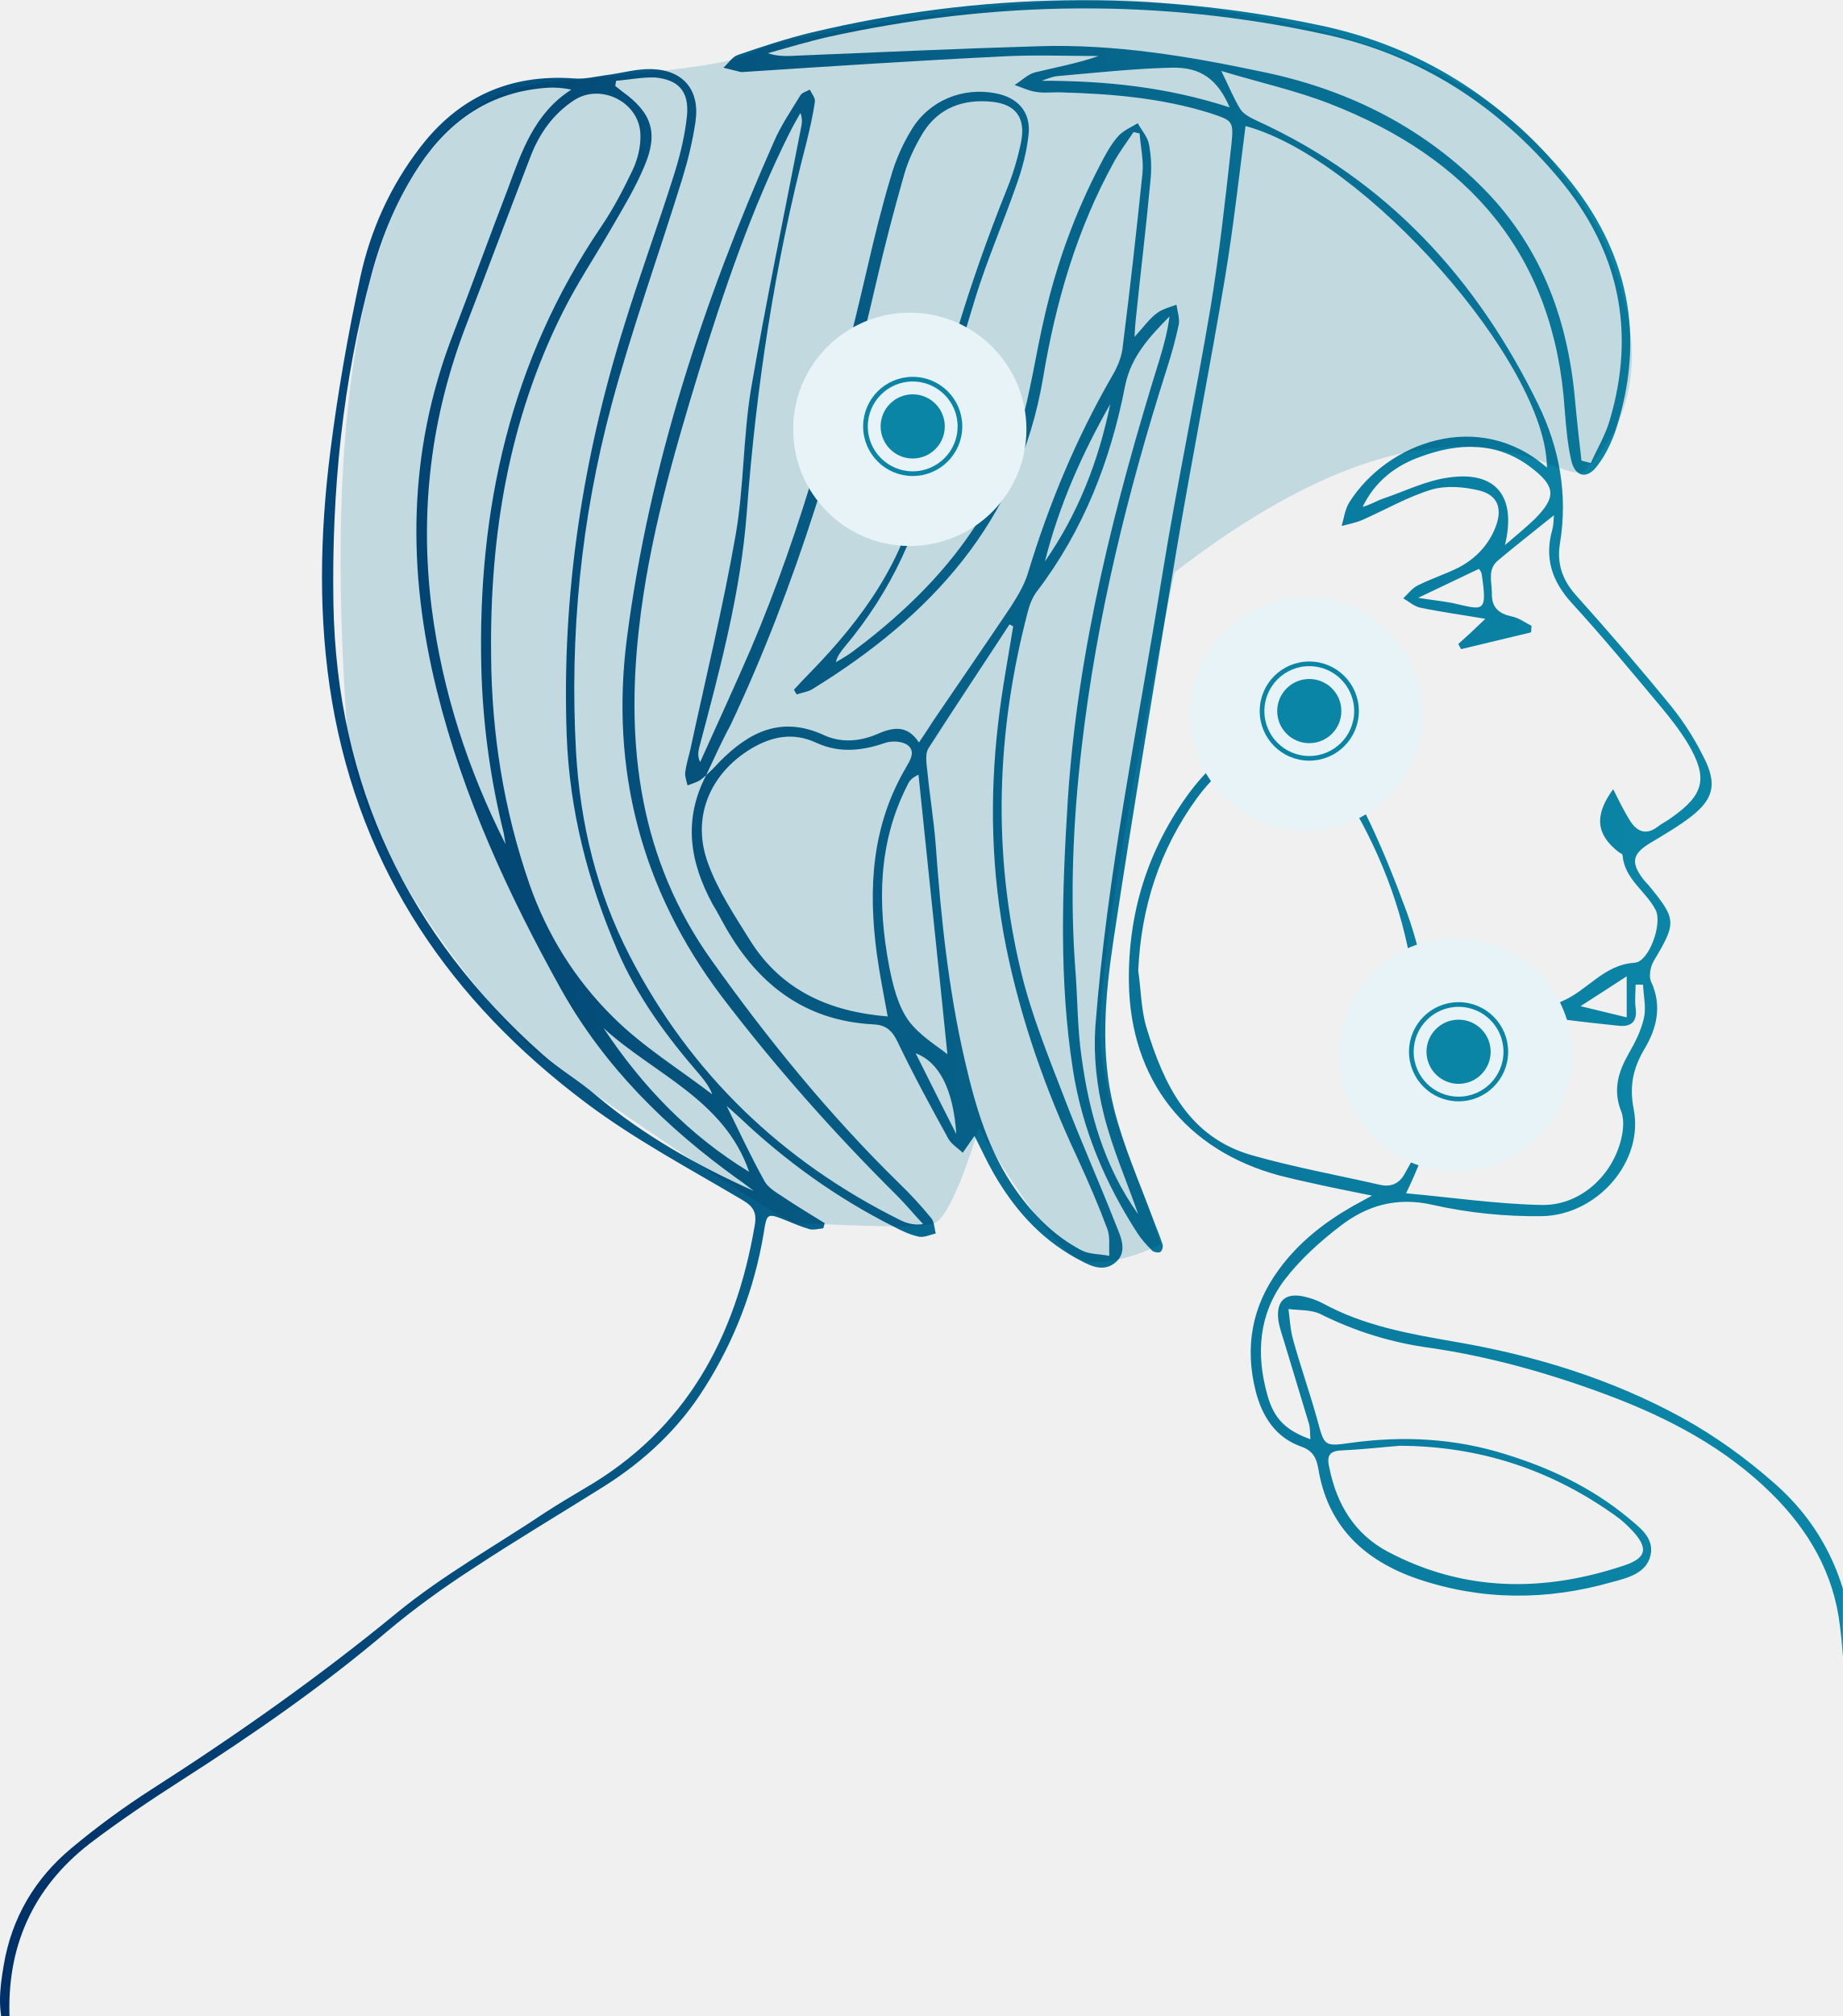
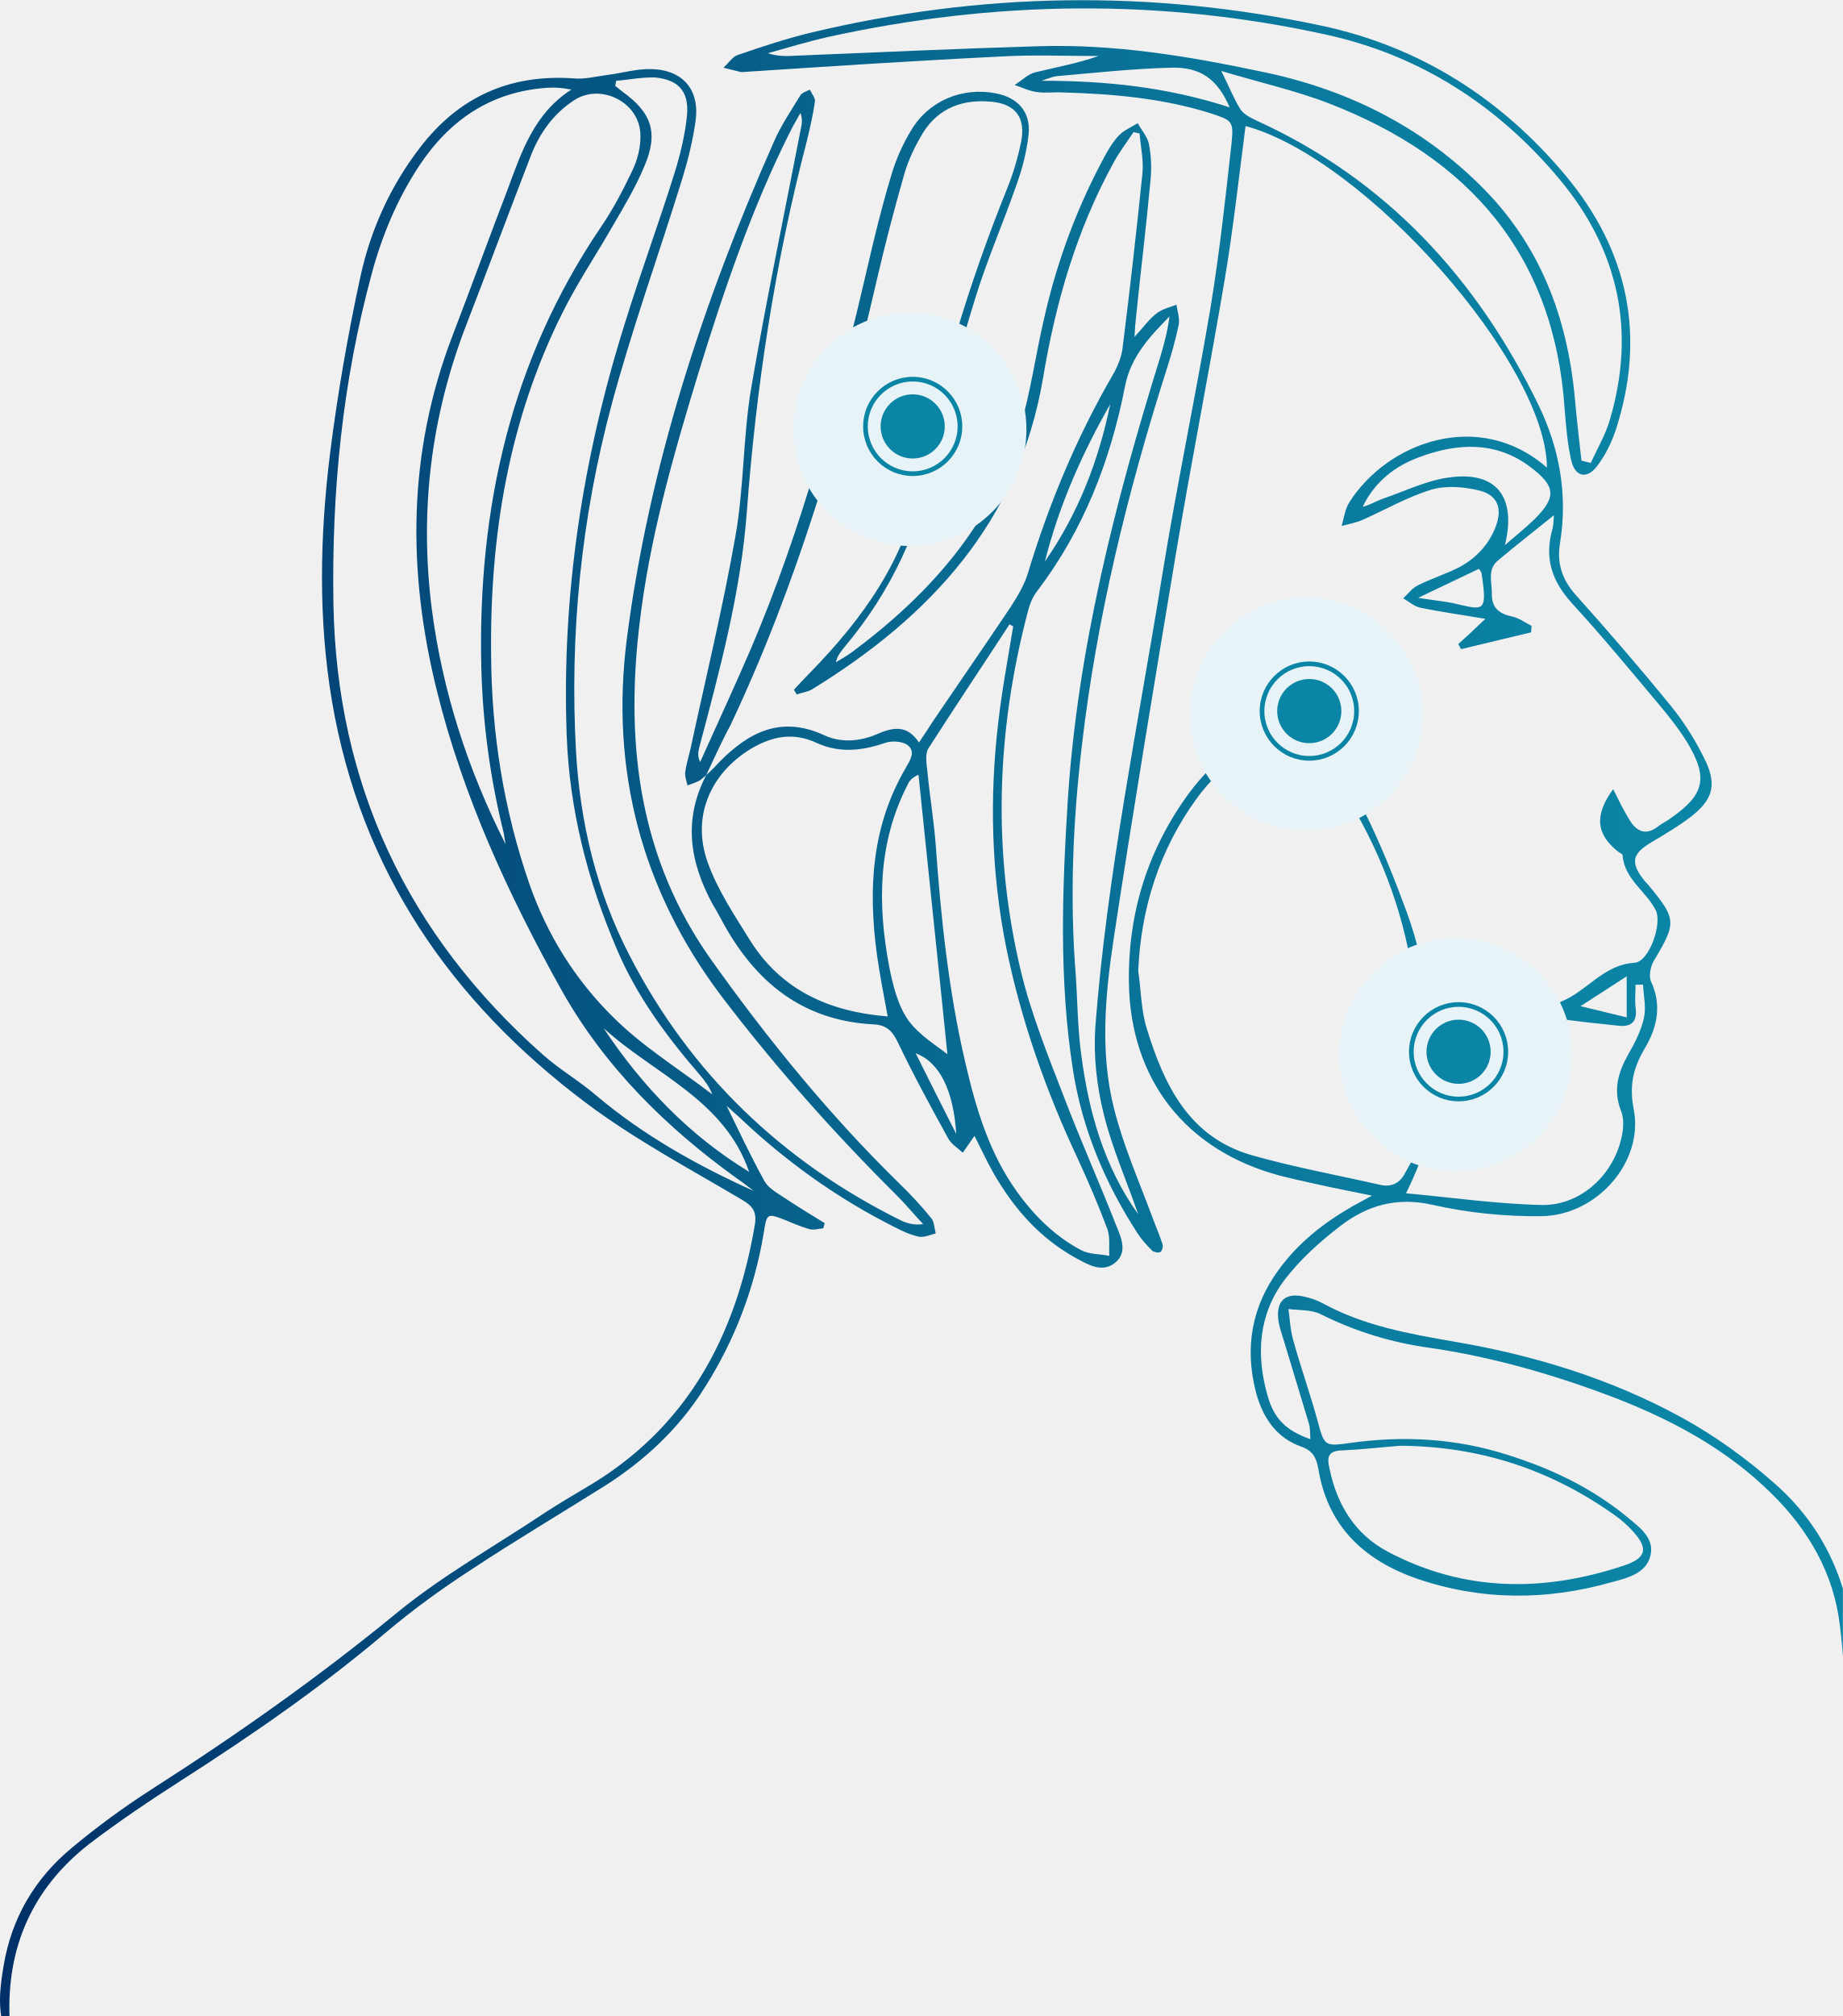
- <svg xmlns="http://www.w3.org/2000/svg" width="395" height="432" viewBox="0 0 395 432" fill="none">
+ <svg xmlns="http://www.w3.org/2000/svg" viewBox="0 0 395 432" fill="none">
  <g clip-path="url(#clip0_13_3779)">
    <path d="M151.363 166.106C150.863 166.506 150.363 167.006 149.863 167.306C149.063 167.706 148.163 168.006 147.363 168.306C147.163 167.406 146.763 166.406 146.863 165.506C147.063 163.906 147.563 162.306 147.963 160.606C151.263 145.306 154.963 130.106 157.663 114.706C159.463 104.406 159.263 93.706 160.963 83.406C164.163 64.706 168.063 46.105 171.663 27.506C171.863 26.506 172.063 25.605 171.563 24.206C170.763 25.605 169.963 27.006 169.263 28.405C161.063 44.806 155.163 62.206 149.763 79.706C144.263 97.706 139.063 115.806 136.963 134.606C134.063 160.006 137.163 184.206 152.463 205.706C164.563 222.706 177.663 238.806 192.563 253.406C195.063 255.806 197.463 258.406 199.663 261.106C200.263 261.906 200.263 263.206 200.563 264.306C199.363 264.606 198.063 265.206 196.963 265.006C195.063 264.606 193.163 263.706 191.463 262.806C179.363 256.706 168.363 248.806 158.563 239.506C157.563 238.606 156.563 237.706 155.563 236.806C155.463 236.706 155.263 236.806 155.663 236.806C158.263 242.106 160.863 247.706 163.863 253.106C164.563 254.406 166.163 255.406 167.563 256.306C170.563 258.306 173.663 260.206 176.763 262.106C176.663 262.506 176.563 262.806 176.463 263.206C175.463 263.306 174.463 263.606 173.563 263.406C171.763 262.906 170.163 262.206 168.463 261.506C164.363 259.906 164.363 259.906 163.663 264.406C161.663 276.206 157.463 287.206 151.063 297.306C145.563 306.106 138.163 313.006 129.463 318.506C120.063 324.406 110.463 330.106 101.063 336.306C94.763 340.406 88.663 344.806 82.963 349.606C69.063 361.406 54.163 371.706 38.863 381.506C32.163 385.806 25.463 390.306 19.163 395.106C6.963 404.606 1.363 417.306 2.063 432.706C2.063 433.706 1.863 434.706 1.263 435.706C-0.637 430.906 -0.037 426.106 0.763 421.306C2.463 411.006 7.463 402.506 15.463 395.906C20.863 391.406 26.463 387.306 32.363 383.506C50.663 371.806 68.263 359.406 85.063 345.606C94.963 337.506 106.263 331.206 116.863 324.106C119.663 322.306 122.463 320.606 125.363 318.906C147.063 306.306 157.663 286.606 161.763 262.606C162.263 259.806 161.463 258.506 159.063 257.106C147.763 250.406 136.063 244.206 125.563 236.306C96.663 214.606 77.363 186.606 71.163 150.306C68.163 132.506 68.563 114.706 70.763 97.005C72.363 84.305 74.563 71.706 77.263 59.206C79.463 49.206 83.663 39.906 89.963 31.706C98.263 20.805 109.263 15.806 123.063 16.805C125.263 17.006 127.663 16.405 129.863 16.105C133.163 15.706 136.463 14.706 139.663 14.806C146.463 15.005 150.063 19.305 149.063 26.105C148.463 30.206 147.463 34.306 146.263 38.206C141.263 54.406 135.463 70.406 131.063 86.805C124.563 111.106 122.063 135.906 123.463 161.106C124.363 176.406 127.863 191.106 134.963 204.806C147.963 230.006 167.563 248.806 192.863 261.406C194.263 262.106 195.863 262.606 197.863 262.306C195.963 260.306 194.263 258.206 192.263 256.206C178.763 242.806 166.163 228.606 154.663 213.506C137.463 190.706 130.763 164.906 134.363 136.806C139.163 99.706 150.763 64.505 165.863 30.405C167.363 26.905 169.563 23.706 171.563 20.405C171.963 19.805 172.863 19.605 173.563 19.206C173.963 20.006 174.763 21.006 174.663 21.706C174.263 24.706 173.563 27.605 172.863 30.506C166.063 56.505 162.063 83.005 160.063 109.806C158.763 127.006 154.263 143.606 149.863 160.206C149.663 161.106 149.463 162.006 150.063 163.306C153.663 155.306 157.363 147.306 160.863 139.206C172.163 112.706 179.463 85.106 185.963 57.105C187.463 50.605 189.063 44.105 190.963 37.806C191.963 34.306 193.463 30.905 195.363 27.805C199.163 21.506 206.363 18.605 213.463 20.006C218.163 20.905 220.963 24.006 220.463 28.805C220.063 32.605 219.063 36.306 217.763 39.906C214.963 47.906 211.563 55.706 209.063 63.806C205.663 74.906 202.363 86.206 200.263 97.606C197.363 113.106 191.063 126.706 180.963 138.706C180.263 139.606 179.463 140.506 179.163 141.906C180.363 141.206 181.563 140.506 182.663 139.706C199.163 127.406 212.563 112.506 218.463 92.305C220.863 84.305 221.963 76.005 223.863 67.906C226.463 56.505 230.463 45.505 235.863 35.206C236.963 33.105 238.063 31.006 239.563 29.305C240.663 28.006 242.363 27.305 243.863 26.405C244.663 27.905 245.963 29.305 246.263 30.905C246.763 33.505 246.863 36.206 246.563 38.906C245.663 48.706 244.463 58.406 243.463 68.206C243.363 69.206 243.263 70.206 243.163 72.206C245.163 70.005 246.363 68.305 247.963 67.106C249.163 66.206 250.763 65.805 252.163 65.305C252.363 66.706 252.863 68.206 252.663 69.505C251.963 72.805 251.063 76.005 250.063 79.106C241.663 105.506 235.063 132.306 231.863 159.906C229.963 176.106 229.263 192.406 230.563 208.806C230.963 214.606 230.963 220.406 231.763 226.106C233.363 238.306 236.663 250.006 243.963 260.206C241.463 253.006 238.363 246.006 236.563 238.706C235.063 232.706 234.363 226.306 234.763 220.106C237.263 187.406 243.963 155.206 249.163 122.906C252.263 103.806 256.263 84.906 259.463 65.906C261.363 54.306 262.663 42.505 263.963 30.706C264.463 25.805 264.063 25.805 259.263 24.206C248.963 21.006 238.363 20.105 227.663 19.805C225.863 19.706 223.963 20.006 222.163 19.706C220.563 19.506 218.963 18.706 217.463 18.206C218.963 17.305 220.263 15.905 221.863 15.505C226.363 14.405 230.863 13.605 235.463 12.005C228.463 12.005 221.463 11.706 214.563 12.105C196.263 13.005 177.963 14.206 159.663 15.405C159.363 15.405 158.963 15.505 158.663 15.405C157.463 15.105 156.263 14.806 155.063 14.505C156.063 13.605 156.963 12.206 158.063 11.806C163.263 10.005 168.463 8.306 173.763 7.006C210.163 -1.694 246.663 -2.294 283.263 5.506C304.363 10.005 321.763 21.105 335.563 37.605C349.063 53.806 352.863 72.106 346.263 92.305C345.363 94.906 344.063 97.606 342.363 99.805C340.163 102.806 337.563 102.206 336.763 98.606C335.963 95.106 335.663 91.406 335.363 87.706C333.163 54.605 314.863 33.806 284.963 22.206C277.763 19.405 270.063 17.706 261.763 15.206C263.463 18.605 264.463 21.206 265.863 23.405C266.563 24.506 268.163 25.305 269.463 25.905C297.263 38.605 316.563 59.706 329.763 86.805C334.263 96.106 336.063 106.006 334.363 116.406C333.663 120.606 334.763 124.106 337.663 127.406C344.663 135.206 351.563 143.206 358.163 151.306C361.163 155.006 363.763 159.206 365.763 163.506C367.963 168.506 366.863 171.506 362.563 174.906C359.863 177.006 356.763 178.806 353.763 180.606C349.963 182.906 349.463 184.706 352.063 188.206C352.463 188.706 352.863 189.206 353.363 189.706C359.363 197.006 359.363 197.706 354.463 205.906C353.763 207.106 353.363 209.106 353.863 210.306C356.263 215.406 355.163 220.206 352.563 224.606C350.063 228.806 349.163 232.606 350.163 237.706C352.363 248.906 342.363 260.406 330.463 260.606C322.663 260.706 314.763 259.906 307.163 258.206C299.363 256.406 292.963 258.306 287.163 262.806C282.863 266.106 278.663 269.906 275.363 274.206C269.763 281.606 269.163 290.206 271.663 299.006C273.063 304.006 275.563 306.506 280.863 308.406C280.763 307.206 280.863 306.106 280.563 305.106C278.863 299.406 277.063 293.606 275.363 287.906C274.863 286.206 274.163 284.406 273.963 282.606C273.563 278.706 275.563 277.006 279.363 277.806C280.763 278.106 282.263 278.606 283.563 279.306C292.363 284.106 301.963 285.806 311.763 287.506C328.763 290.406 345.163 295.406 360.363 303.706C367.463 307.606 374.163 312.406 380.263 317.806C391.163 327.306 396.663 339.906 397.363 354.406C397.963 369.206 398.363 384.006 398.763 398.906C398.763 399.406 398.563 399.806 397.463 400.506C397.063 398.406 396.463 396.406 396.363 394.306C395.963 384.506 395.863 374.606 395.463 364.806C395.263 359.306 395.063 353.806 394.363 348.406C393.063 337.206 387.663 327.906 379.763 320.106C369.763 310.206 357.563 303.806 344.463 298.906C332.163 294.306 319.463 290.706 306.363 288.806C298.263 287.706 290.463 285.306 283.063 281.606C281.063 280.606 278.463 280.806 276.163 280.506C276.463 282.706 276.563 285.006 277.163 287.106C278.763 292.906 280.763 298.506 282.363 304.306C283.863 309.806 283.763 310.006 289.363 309.206C300.763 307.606 311.963 308.206 322.963 311.706C332.263 314.606 340.963 318.706 348.563 324.906C351.163 327.106 354.663 329.406 353.763 333.306C352.863 337.106 348.963 338.106 345.563 339.006C331.563 343.006 317.563 343.006 303.763 338.306C292.463 334.406 284.563 327.106 282.563 314.706C282.163 312.506 281.463 310.906 278.963 310.006C273.463 308.106 270.563 303.606 269.163 298.206C266.763 288.806 268.263 280.006 274.063 272.106C278.263 266.306 283.763 262.006 289.863 258.506C290.963 257.906 292.063 257.306 294.063 256.206C289.263 255.206 285.463 254.506 281.563 253.606C279.163 253.106 276.663 252.506 274.263 251.906C254.163 246.506 242.263 231.406 241.963 210.506C241.763 195.506 246.063 181.906 254.963 169.806C257.363 166.606 260.163 163.706 263.263 161.206C270.763 155.306 277.563 155.706 284.163 162.506C287.363 165.806 290.363 169.606 292.363 173.706C295.863 180.706 298.763 188.006 301.463 195.306C306.163 208.106 307.263 221.506 307.863 235.006C308.063 239.006 305.163 248.006 301.363 255.706C311.263 256.606 320.863 258.006 330.363 258.206C338.263 258.406 345.063 252.506 347.263 244.906C347.863 242.806 348.263 240.106 347.463 238.106C345.663 233.506 346.863 229.706 349.063 225.806C350.463 223.406 351.763 220.806 352.363 218.106C352.863 215.906 352.263 213.406 352.163 211.006C351.663 211.006 351.063 211.006 350.563 211.006C350.563 212.606 350.363 214.306 350.563 215.906C350.963 218.706 349.863 220.106 346.963 219.806C343.163 219.406 339.363 219.006 335.563 218.506C334.763 218.406 333.563 217.606 333.363 216.906C333.163 216.306 333.963 214.906 334.663 214.606C340.163 212.406 343.663 206.706 350.363 206.306C353.463 206.106 356.363 197.906 354.863 195.006C352.763 190.906 348.163 188.406 347.763 183.206C347.763 183.006 347.263 182.806 346.963 182.606C342.063 178.806 341.663 174.706 345.763 169.106C346.963 171.506 348.063 173.806 349.463 176.006C350.963 178.306 352.963 179.006 355.363 177.106C356.263 176.406 357.363 175.906 358.263 175.206C365.263 170.306 366.163 166.706 361.763 159.306C360.063 156.506 357.963 153.806 355.863 151.306C349.663 143.906 343.463 136.406 336.963 129.306C332.563 124.506 330.963 119.506 332.763 113.306C332.963 112.506 332.963 111.706 333.063 110.406C328.863 113.806 324.863 116.906 321.063 120.106C318.763 122.006 319.763 124.706 319.763 127.106C319.663 130.206 321.263 131.506 324.063 132.106C325.563 132.406 326.863 133.406 328.263 134.106C328.263 134.606 328.163 135.106 328.163 135.506C323.163 136.706 318.163 137.906 313.163 139.106C312.963 138.706 312.763 138.406 312.563 138.006C314.263 136.506 315.863 135.006 318.363 132.606C313.063 131.706 308.663 131.106 304.363 130.206C303.063 129.906 301.963 128.906 300.763 128.206C301.763 127.306 302.663 126.006 303.963 125.406C306.763 124.006 309.863 123.006 312.663 121.606C316.263 119.706 319.063 116.806 320.563 112.906C322.063 109.006 321.063 106.106 317.063 105.106C313.763 104.306 309.963 104.006 306.863 104.906C301.863 106.406 297.163 109.106 292.263 111.306C290.763 112.006 289.063 112.306 287.563 112.706C288.063 111.006 288.263 109.206 289.163 107.706C297.363 94.706 317.063 87.505 331.563 100.206C331.463 77.906 292.563 33.906 266.963 27.006C265.563 37.806 264.363 48.706 262.563 59.505C259.263 79.206 255.363 98.805 252.063 118.506C247.463 146.106 242.863 173.706 238.663 201.406C236.863 213.406 235.763 225.606 238.763 237.506C240.763 245.506 244.163 253.206 247.063 261.006C247.763 262.906 248.563 264.706 249.163 266.606C249.363 267.106 249.063 268.106 248.663 268.306C248.263 268.506 247.263 268.306 246.963 268.006C245.763 266.806 244.663 265.606 243.763 264.206C236.863 253.506 231.963 242.006 229.963 229.206C226.963 210.006 227.663 190.706 228.863 171.506C230.963 139.106 238.963 107.806 248.563 76.906C249.463 73.906 250.263 71.005 250.663 67.805C246.463 72.106 242.463 76.305 241.163 82.606C238.063 98.606 232.263 113.606 222.263 126.706C221.263 128.006 220.663 129.606 220.263 131.206C213.563 156.806 212.663 182.606 218.863 208.306C221.063 217.406 224.663 226.306 228.063 235.106C231.563 244.306 235.563 253.206 239.163 262.406C240.263 265.106 241.863 268.406 238.863 270.706C236.063 272.806 233.063 270.906 230.463 269.506C222.763 265.206 217.263 258.906 212.963 251.406C211.463 248.806 210.263 246.106 208.863 243.406C208.063 244.606 207.163 245.806 206.363 247.006C205.263 246.006 203.963 245.206 203.263 244.006C199.463 237.106 195.763 230.306 192.363 223.206C191.163 220.706 189.763 219.606 187.163 219.506C172.063 218.706 161.963 210.506 154.963 197.706C154.263 196.406 153.563 195.106 152.763 193.806C147.863 184.806 146.363 175.706 151.363 166.106C152.363 165.206 153.263 164.306 154.163 163.306C160.463 156.906 167.363 153.306 176.563 157.506C180.163 159.206 184.163 158.906 187.763 157.406C191.163 155.906 194.363 155.106 196.963 159.106C198.263 157.206 199.163 155.806 200.063 154.406C205.563 146.306 211.163 138.206 216.663 130.006C218.063 127.806 219.463 125.506 220.263 123.006C224.763 108.106 230.663 93.906 238.463 80.406C239.463 78.706 240.263 76.805 240.563 74.906C242.163 62.306 243.563 49.806 244.863 37.206C245.163 34.406 244.463 31.405 244.263 28.605C243.863 28.506 243.363 28.405 242.963 28.305C241.563 30.405 239.963 32.505 238.763 34.706C230.763 49.206 226.263 64.805 223.563 81.005C218.363 111.706 199.463 132.106 174.063 147.706C173.063 148.306 171.863 148.406 170.763 148.806C170.563 148.506 170.363 148.106 170.163 147.806C171.363 146.506 172.563 145.206 173.763 144.006C184.863 132.606 194.063 119.906 197.063 104.006C201.163 82.106 207.563 61.005 215.863 40.406C217.163 37.206 218.163 33.806 218.863 30.405C219.863 25.305 217.763 22.305 212.563 21.805C206.563 21.206 201.263 23.006 197.863 28.405C196.163 31.206 194.663 34.306 193.763 37.505C191.563 45.206 189.563 52.906 187.763 60.706C180.263 93.206 170.863 125.106 156.563 155.406C154.663 158.906 153.063 162.506 151.363 166.106ZM243.963 208.006C244.563 212.106 244.563 216.406 245.763 220.306C249.463 232.406 254.763 243.606 268.163 247.506C277.263 250.106 286.663 251.806 295.863 253.906C298.163 254.406 299.863 253.606 300.963 251.706C302.163 249.506 303.663 247.306 303.963 244.906C304.763 239.206 305.463 233.306 305.263 227.606C305.063 222.006 303.763 216.406 303.063 210.806C301.263 196.906 296.563 184.006 289.463 172.006C287.363 168.506 284.563 165.206 281.563 162.406C276.863 158.106 271.663 157.606 266.463 161.306C262.763 164.006 259.263 167.306 256.563 171.006C248.563 182.006 244.563 194.406 243.963 208.006ZM161.563 255.206C160.363 254.306 159.263 253.406 158.063 252.606C142.763 241.606 129.563 228.606 120.263 212.006C108.963 191.706 99.263 170.706 93.663 148.106C87.263 122.406 87.363 97.005 96.963 72.005C100.963 61.605 104.763 51.105 108.763 40.706C111.763 32.605 114.463 24.305 122.463 19.206C120.563 18.805 118.963 18.706 117.363 18.805C105.263 19.605 96.363 25.706 89.863 35.505C85.163 42.605 81.863 50.505 79.663 58.706C73.363 81.906 71.063 105.506 71.463 129.406C72.163 168.206 87.363 200.306 116.363 226.006C119.963 229.206 124.163 231.606 127.863 234.806C137.963 243.306 149.363 249.706 161.563 255.206ZM132.063 17.305C131.963 17.706 131.963 18.006 131.863 18.405C132.363 18.805 132.863 19.206 133.363 19.605C139.663 24.105 141.163 28.405 138.163 35.505C136.263 40.105 133.663 44.406 131.163 48.706C127.663 54.806 123.763 60.605 120.663 66.805C109.063 89.906 104.963 114.706 105.263 140.406C105.363 157.206 107.963 173.506 113.463 189.406C117.263 200.306 123.263 209.906 131.363 217.906C137.663 224.206 145.463 229.006 152.663 234.506C152.063 232.906 151.063 231.606 150.063 230.406C142.963 222.206 136.563 213.606 132.263 203.506C125.963 188.806 122.063 173.606 121.463 157.606C120.363 127.506 124.863 98.206 133.863 69.505C137.263 58.505 141.263 47.706 144.663 36.806C145.863 32.906 146.863 28.706 147.263 24.605C147.663 19.605 145.463 17.105 140.463 16.605C137.563 16.506 134.763 17.105 132.063 17.305ZM338.963 98.706C339.663 98.906 340.263 99.005 340.963 99.206C342.363 96.106 344.163 93.106 345.063 89.906C350.663 70.906 346.963 53.605 334.263 38.406C321.063 22.605 304.363 11.806 284.163 7.406C248.663 -0.394 213.063 0.106 177.563 7.906C173.163 8.906 168.863 10.206 164.563 11.405C166.963 12.206 169.063 12.005 171.263 11.905C188.363 11.206 205.563 10.405 222.663 9.906C238.763 9.406 254.563 12.005 270.163 15.306C287.963 18.905 303.963 26.605 317.063 39.505C329.963 52.105 335.963 67.805 337.563 85.505C337.963 89.906 338.463 94.305 338.963 98.706ZM108.363 180.906C108.263 180.106 108.063 179.306 107.963 178.506C105.063 166.806 103.463 155.006 103.163 143.006C102.363 109.006 109.463 77.206 128.763 48.706C131.363 44.906 133.563 40.706 135.563 36.505C136.663 34.206 137.363 31.405 137.263 28.805C137.063 21.905 128.863 17.805 123.163 21.405C118.663 24.305 115.663 28.506 113.763 33.406C109.163 45.306 104.663 57.406 100.063 69.305C92.363 89.106 89.863 109.506 92.563 130.606C94.863 148.206 100.263 164.906 108.363 180.906ZM190.263 217.806C189.363 213.006 188.563 208.806 187.963 204.606C186.063 190.606 186.763 177.106 194.163 164.506C195.063 162.906 196.363 161.006 194.463 159.606C193.263 158.806 191.063 158.706 189.663 159.206C184.763 160.906 179.863 161.406 175.063 159.206C169.963 156.806 165.363 157.806 160.863 160.506C152.063 165.906 148.163 175.306 151.763 185.006C153.863 190.806 157.463 196.206 160.763 201.506C167.463 212.206 177.763 216.806 190.263 217.806ZM217.163 134.206C216.863 134.106 216.663 133.906 216.363 133.806C210.563 142.706 204.663 151.506 198.963 160.406C198.263 161.606 198.563 163.606 198.763 165.206C199.263 170.506 200.163 175.806 200.563 181.106C201.663 196.506 203.263 211.906 206.763 227.106C209.063 237.106 211.863 246.806 217.863 255.206C221.563 260.406 226.063 264.906 231.763 267.906C233.463 268.806 235.763 268.706 237.763 269.106C237.663 267.206 237.963 265.106 237.363 263.406C235.463 258.306 233.263 253.206 230.963 248.206C224.163 233.706 218.863 218.706 215.663 203.006C212.463 187.006 212.063 170.906 213.963 154.806C214.763 147.806 216.063 141.006 217.163 134.206ZM300.063 309.806C296.263 310.106 291.963 310.606 287.563 310.806C284.663 310.906 284.363 312.206 284.963 314.706C286.563 322.506 290.463 328.806 297.463 332.506C313.863 341.206 331.063 341.206 348.263 335.406C352.963 333.806 353.263 331.706 349.963 328.106C348.863 326.906 347.563 325.706 346.263 324.806C332.563 315.006 317.363 309.906 300.063 309.806ZM203.063 225.906C201.163 207.106 198.963 186.506 196.863 166.006C195.363 166.706 194.863 167.406 194.563 168.106C188.163 180.506 188.063 193.706 190.563 207.006C191.363 211.006 192.363 215.306 194.663 218.606C197.063 221.906 200.963 224.206 203.063 225.906ZM322.563 116.806C324.663 115.006 326.863 113.206 328.863 111.306C333.663 106.506 333.463 104.206 328.063 100.106C320.663 94.505 312.463 94.906 304.363 97.906C299.063 99.805 294.663 103.206 292.063 108.606C293.663 108.206 295.063 107.306 296.563 106.806C301.263 105.206 305.863 102.906 310.663 102.306C320.763 100.906 325.063 106.506 322.563 116.806ZM129.363 220.306C137.663 232.806 147.763 243.306 160.563 251.106C155.263 235.606 140.063 230.106 129.363 220.306ZM263.563 23.006C260.963 17.006 257.363 14.306 250.963 14.505C242.863 14.706 234.763 15.605 226.663 16.305C225.563 16.405 224.463 16.905 223.263 17.305C236.863 17.305 249.963 18.605 263.563 23.006ZM237.963 86.606C231.863 97.305 226.963 108.406 223.963 120.306C231.063 110.106 235.463 98.805 237.963 86.606ZM303.963 128.106C307.063 128.606 309.163 128.806 311.263 129.206C317.963 130.706 318.863 131.606 317.563 122.906C317.463 122.506 317.163 122.106 316.963 121.906C312.763 123.906 308.763 125.806 303.963 128.106ZM348.663 209.206C345.263 211.406 342.063 213.506 338.763 215.606C342.163 216.406 345.263 217.206 348.663 218.006C348.663 214.906 348.663 212.306 348.663 209.206ZM204.963 243.006C204.363 233.606 201.363 227.606 196.263 225.706C199.163 231.506 202.063 237.306 204.963 243.006Z" fill="url(#paint0_linear_13_3779)" />
  </g>
  <g style="mix-blend-mode:multiply">
-     <path d="M268.291 159.105C257.891 164.705 250.957 179.772 248.791 186.605L243.291 201.605C243.291 208.105 244.391 223.505 248.791 233.105C253.191 242.705 266.291 248.105 272.291 249.605L299.291 255.105C301.457 251.939 305.791 244.605 305.791 240.605C305.791 235.605 306.791 230.605 305.791 216.605C304.991 205.405 299.457 190.272 296.791 184.105L349.791 182.105C363.291 177.605 368.291 169.605 366.291 164.105C366.291 161.705 358.624 151.772 354.791 147.105C351.791 143.439 344.191 134.505 337.791 128.105C331.391 123.305 333.124 114.105 334.791 110.105C336.291 106.772 336.291 99.205 324.291 95.605C312.291 92.005 297.957 100.439 292.291 105.105C288.624 120.772 278.691 153.505 268.291 159.105Z" fill="white" />
+     <path class="two" d="M268.291 159.105C257.891 164.705 250.957 179.772 248.791 186.605L243.291 201.605C243.291 208.105 244.391 223.505 248.791 233.105C253.191 242.705 266.291 248.105 272.291 249.605L299.291 255.105C301.457 251.939 305.791 244.605 305.791 240.605C305.791 235.605 306.791 230.605 305.791 216.605C304.991 205.405 299.457 190.272 296.791 184.105L349.791 182.105C363.291 177.605 368.291 169.605 366.291 164.105C366.291 161.705 358.624 151.772 354.791 147.105C351.791 143.439 344.191 134.505 337.791 128.105C331.391 123.305 333.124 114.105 334.791 110.105C336.291 106.772 336.291 99.205 324.291 95.605C312.291 92.005 297.957 100.439 292.291 105.105C288.624 120.772 278.691 153.505 268.291 159.105Z" fill="white" />
  </g>
  <g style="mix-blend-mode:multiply">
-     <path d="M74.291 155.105C75.891 179.905 100.624 211.105 112.791 223.605C116.073 227.105 167.291 262.105 170.791 262.105C174.291 262.105 196.291 263.605 200.291 262.105C203.491 260.905 207.957 247.938 209.791 241.605C214.624 249.938 225.591 267.205 230.791 269.605C235.991 272.005 244.957 268.605 248.791 266.605C244.457 252.272 235.791 237.105 235.791 220.105C235.791 203.105 246.291 148.105 251.791 122.605C314.791 74.105 335.791 107.605 340.291 100.105C340.291 100.105 352.291 89.605 349.291 70.105C346.291 50.605 335.791 39.105 335.791 39.105C317.291 9.105 269.191 3.005 248.791 0.605C223.291 -2.395 178.291 6.605 167.291 9.105C156.291 11.605 169.291 13.105 117.791 17.605C66.291 22.105 72.291 124.105 74.291 155.105Z" fill="#CEE7ED" />
+     <path class="one" d="M74.291 155.105C75.891 179.905 100.624 211.105 112.791 223.605C116.073 227.105 167.291 262.105 170.791 262.105C174.291 262.105 196.291 263.605 200.291 262.105C203.491 260.905 207.957 247.938 209.791 241.605C214.624 249.938 225.591 267.205 230.791 269.605C235.991 272.005 244.957 268.605 248.791 266.605C244.457 252.272 235.791 237.105 235.791 220.105C235.791 203.105 246.291 148.105 251.791 122.605C314.791 74.105 335.791 107.605 340.291 100.105C340.291 100.105 352.291 89.605 349.291 70.105C346.291 50.605 335.791 39.105 335.791 39.105C317.291 9.105 269.191 3.005 248.791 0.605C223.291 -2.395 178.291 6.605 167.291 9.105C156.291 11.605 169.291 13.105 117.791 17.605C66.291 22.105 72.291 124.105 74.291 155.105Z" fill="white" />
  </g>
  <circle cx="280" cy="153" r="25" fill="#E7F3F6" />
  <circle cx="280.625" cy="152.375" r="6.875" fill="#0B85A6" />
  <circle cx="280.625" cy="152.375" r="10.125" stroke="#0B85A6" />
  <circle cx="312" cy="226" r="25" fill="#E7F3F6" />
  <circle cx="312.625" cy="225.375" r="6.875" fill="#0B85A6" />
  <circle cx="312.625" cy="225.375" r="10.125" stroke="#0B85A6" />
  <g style="mix-blend-mode:multiply">
-     <path d="M357.791 198.105L353.791 208.105L355.291 217.105L351.791 224.605C350.957 226.439 349.191 230.505 348.791 232.105C348.391 233.705 349.291 239.439 349.791 242.105L347.291 249.605C344.624 252.605 337.991 258.805 332.791 259.605C327.591 260.405 313.624 258.272 307.291 257.105C306.124 257.105 303.191 256.805 300.791 255.605C302.791 254.105 305.791 243.605 306.791 238.605C307.791 233.605 305.791 221.105 305.791 214.105C305.791 208.505 300.124 191.772 297.291 184.105L348.791 182.105L349.291 183.105L355.291 191.105L357.791 198.105Z" fill="white" />
+     <path class="three" d="M357.791 198.105L353.791 208.105L355.291 217.105L351.791 224.605C350.957 226.439 349.191 230.505 348.791 232.105C348.391 233.705 349.291 239.439 349.791 242.105L347.291 249.605C344.624 252.605 337.991 258.805 332.791 259.605C327.591 260.405 313.624 258.272 307.291 257.105C306.124 257.105 303.191 256.805 300.791 255.605C302.791 254.105 305.791 243.605 306.791 238.605C307.791 233.605 305.791 221.105 305.791 214.105C305.791 208.505 300.124 191.772 297.291 184.105L348.791 182.105L349.291 183.105L355.291 191.105L357.791 198.105Z" fill="white" />
  </g>
  <circle cx="195" cy="92" r="25" fill="#E7F3F6" />
  <circle cx="195.625" cy="91.375" r="6.875" fill="#0B85A6" />
  <circle cx="195.625" cy="91.375" r="10.125" stroke="#0B85A6" />
  <defs>
    <linearGradient id="paint0_linear_13_3779" x1="0" y1="217.911" x2="398.678" y2="217.911" gradientUnits="userSpaceOnUse">
      <stop stop-color="#003067" />
      <stop offset="0.098" stop-color="#023C70" />
      <stop offset="0.449" stop-color="#07648D" />
      <stop offset="0.729" stop-color="#0A7C9F" />
      <stop offset="0.9" stop-color="#0B85A6" />
    </linearGradient>
    <clipPath id="clip0_13_3779">
      <rect width="395" height="432" fill="white" />
    </clipPath>
  </defs>
</svg>
